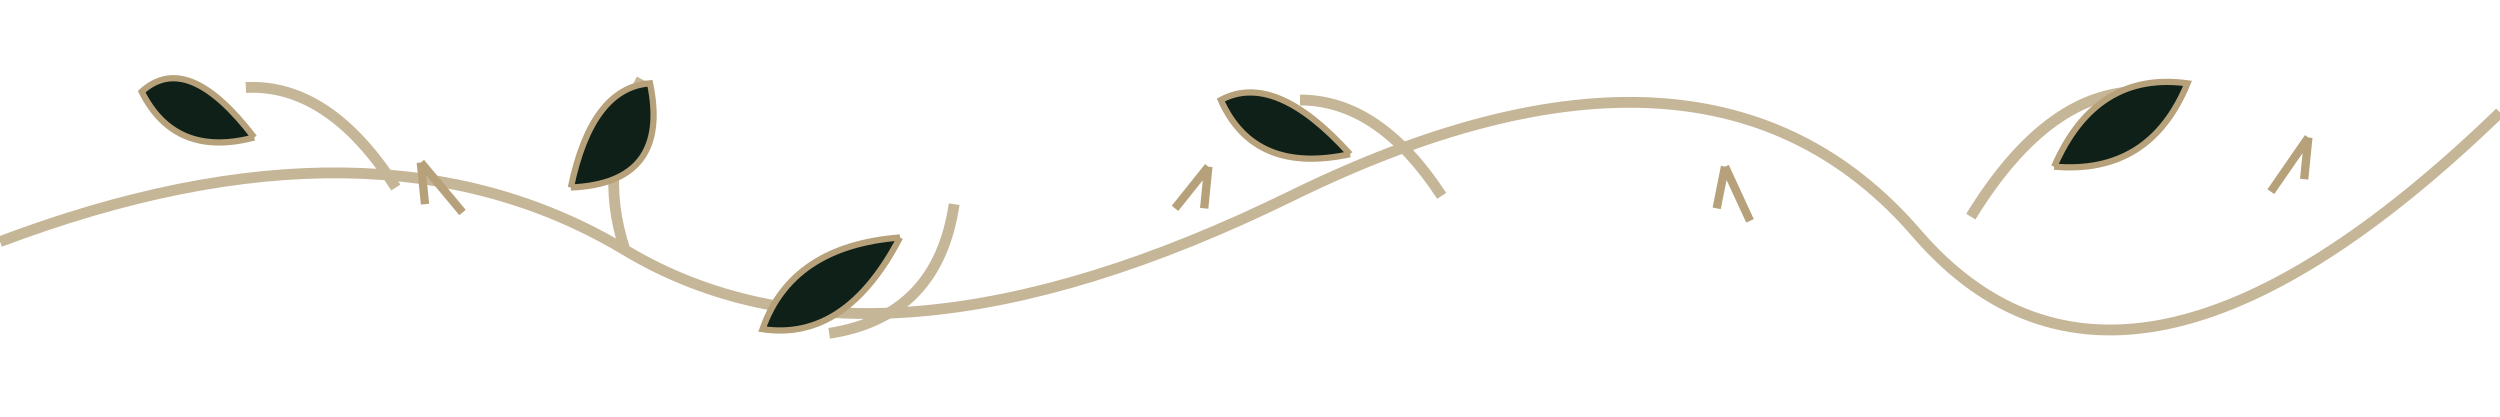
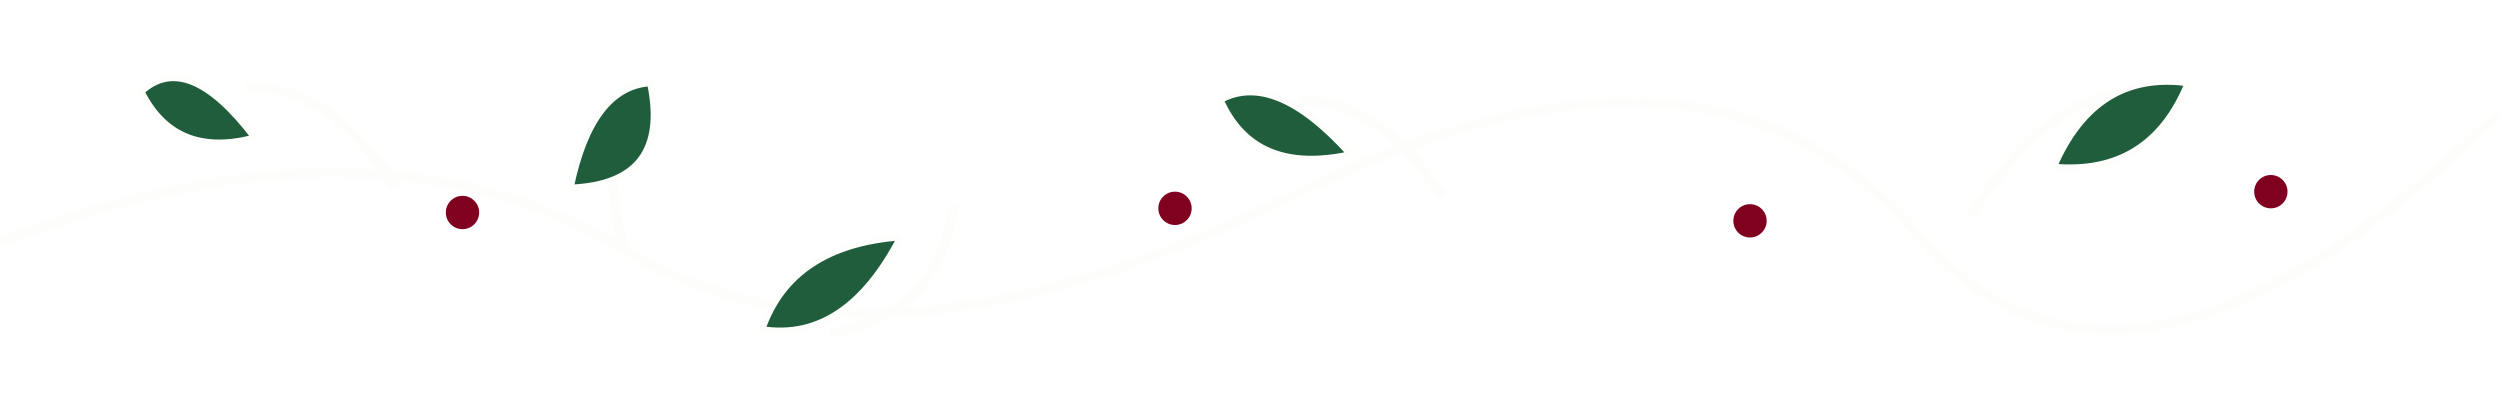
<svg xmlns="http://www.w3.org/2000/svg" viewBox="0 0 600 100">
-   <g fill="none" stroke="#b6a17b" stroke-width="2.6" opacity=".78">
+   <g fill="none" stroke="#FDFDFB" stroke-width="2.4" opacity=".8">
    <path d="M0 58Q90 24 150 60T310 47T460 56T600 27" />
    <path d="M95 45q-16-25-36-24M150 60q-7-21 4-41M229 49q-4 27-30 31M346 47q-15-23-34-23M473 52q19-31 42-30" />
  </g>
-   <g fill="#0e2017" stroke="#b6a17b" stroke-width="1.5">
+   <g fill="#1F5D3C" stroke="#FDFDFB" stroke-width="1.4">
    <path d="M61 33q-16-21-27-11 8 16 27 11M137 45q5-24 19-25 5 24-19 25M216 57q-13 25-33 22 7-20 33-22M324 37q-18-20-31-13 8 18 31 13M493 40q10-23 32-20-9 22-32 20" />
  </g>
-   <g stroke="#b6a17b" stroke-width="2">
-     <path d="M111 51l-10-12m0 0 1 10M282 50l8-10m0 0-1 10M420 53l-6-13m0 0-2 10M545 46l9-13m0 0-1 10" />
+   <g fill="#800020">
+     <circle cx="111" cy="51" r="4" />
+     <circle cx="282" cy="50" r="4" />
+     <circle cx="420" cy="53" r="4" />
+     <circle cx="545" cy="46" r="4" />
  </g>
</svg>
